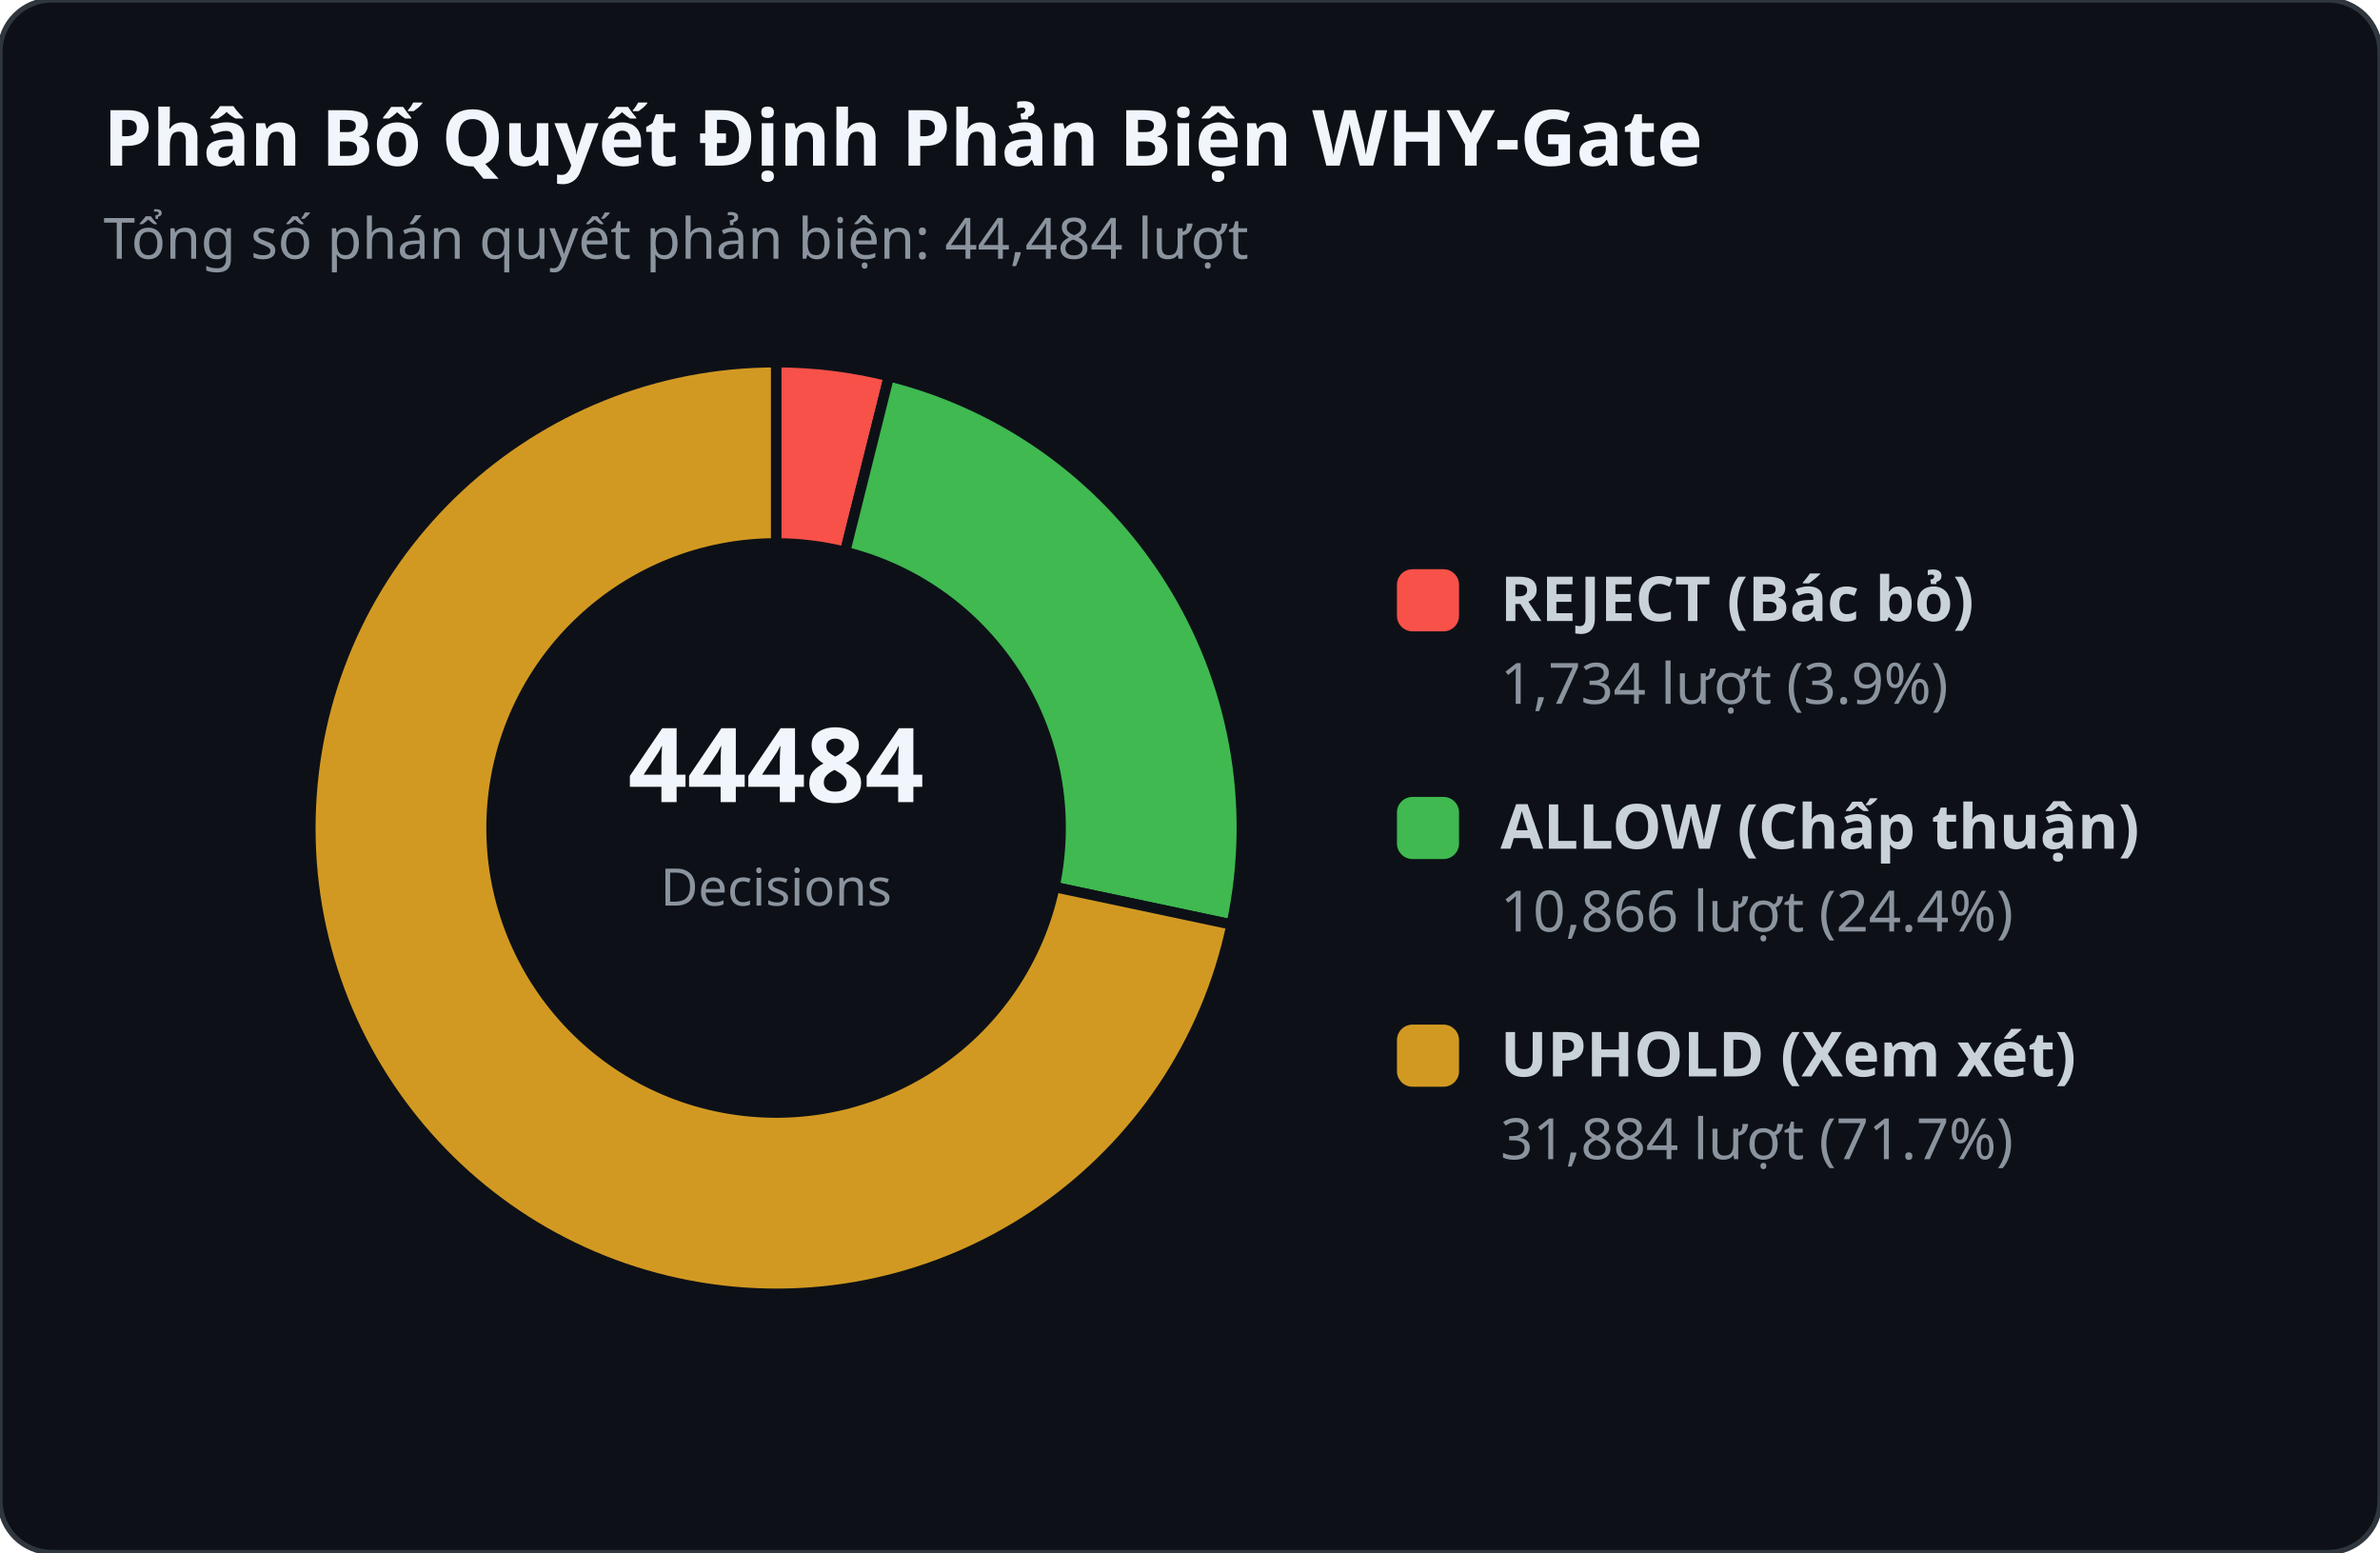
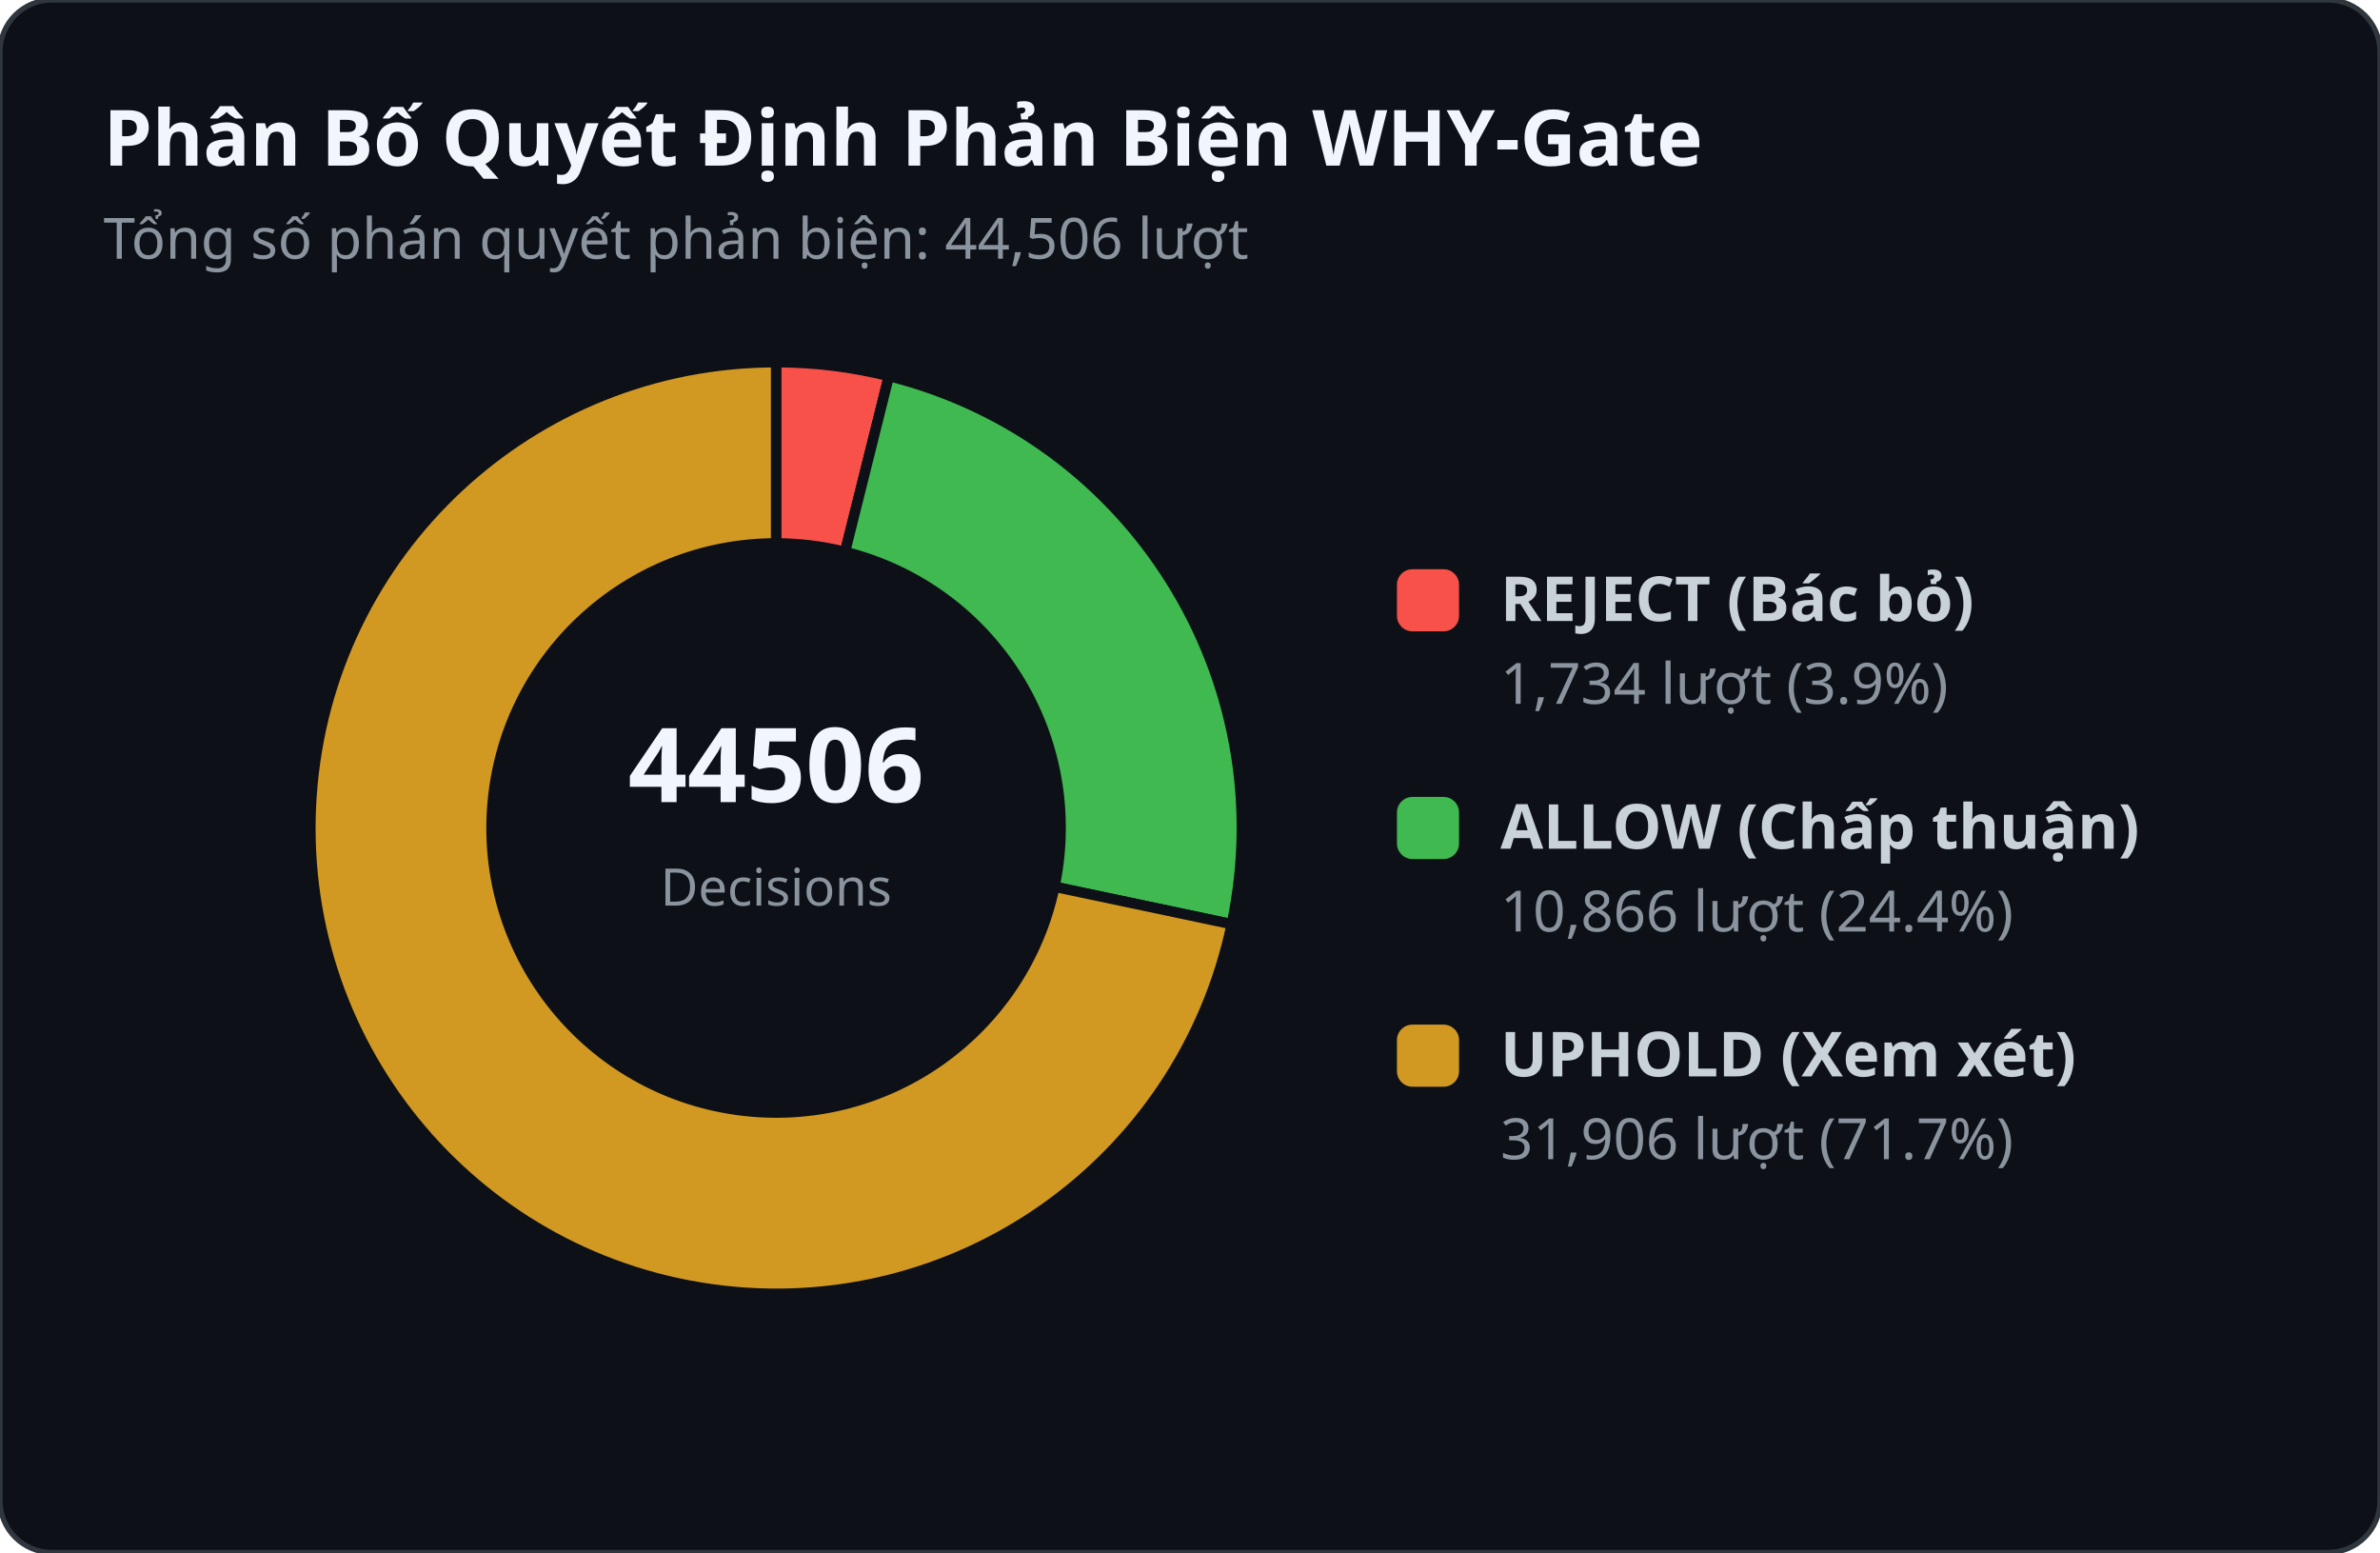
<svg xmlns="http://www.w3.org/2000/svg" width="460" height="300" viewBox="0 0 460 300">
  <rect width="460" height="300" rx="10" fill="#0d1117" stroke="#30363d" stroke-width="1" />
  <text x="20" y="32" font-family="sans-serif" font-size="15" font-weight="600" fill="#f0f6fc">Phân Bố Quyết Định Phản Biện WHY-Gate</text>
-   <text x="20" y="50" font-family="sans-serif" font-size="11" fill="#8b949e">Tổng số phán quyết phản biện: 44,484 lượt</text>
+   <text x="20" y="50" font-family="sans-serif" font-size="11" fill="#8b949e">Tổng số phán quyết phản biện: 44,506 lượt</text>
  <circle cx="150" cy="160" r="90" fill="none" stroke="#30363d" stroke-width="1" />
-   <path d="M 150.00 70.00 A 90 90 0 0 1 171.82 72.69 L 163.34 106.64 A 55 55 0 0 0 150.00 105.00 Z" fill="#f85149" stroke="#0d1117" stroke-width="2" />
-   <path d="M 171.82 72.69 A 90 90 0 0 1 238.04 178.66 L 203.80 171.41 A 55 55 0 0 0 163.34 106.64 Z" fill="#3fb950" stroke="#0d1117" stroke-width="2" />
-   <path d="M 238.04 178.66 A 90 90 0 1 1 150.00 70.00 L 150.00 105.00 A 55 55 0 1 0 203.80 171.41 Z" fill="#d29922" stroke="#0d1117" stroke-width="2" />
-   <text x="150" y="155" text-anchor="middle" font-family="sans-serif" font-size="20" font-weight="700" fill="#f0f6fc">44484</text>
+   <path d="M 150.00 70.00 A 90 90 0 0 1 171.81 72.68 L 163.33 106.64 A 55 55 0 0 0 150.00 105.00 Z" fill="#f85149" stroke="#0d1117" stroke-width="2" />
+   <path d="M 171.81 72.68 A 90 90 0 0 1 238.06 178.59 L 203.81 171.36 A 55 55 0 0 0 163.33 106.64 Z" fill="#3fb950" stroke="#0d1117" stroke-width="2" />
+   <path d="M 238.06 178.59 A 90 90 0 1 1 150.00 70.00 L 150.00 105.00 A 55 55 0 1 0 203.81 171.36 Z" fill="#d29922" stroke="#0d1117" stroke-width="2" />
+   <text x="150" y="155" text-anchor="middle" font-family="sans-serif" font-size="20" font-weight="700" fill="#f0f6fc">44506</text>
  <text x="150" y="175" text-anchor="middle" font-family="sans-serif" font-size="10" fill="#8b949e">Decisions</text>
  <rect x="270" y="110" width="12" height="12" rx="3" fill="#f85149" />
  <text x="290" y="120" font-family="sans-serif" font-size="12" font-weight="600" fill="#c9d1d9">REJECT (Bác bỏ)</text>
  <text x="290" y="136" font-family="sans-serif" font-size="11" fill="#8b949e">1,734 lượt (3.9%)</text>
  <rect x="270" y="154" width="12" height="12" rx="3" fill="#3fb950" />
  <text x="290" y="164" font-family="sans-serif" font-size="12" font-weight="600" fill="#c9d1d9">ALLOW (Chấp thuận)</text>
  <text x="290" y="180" font-family="sans-serif" font-size="11" fill="#8b949e">10,866 lượt (24.4%)</text>
  <rect x="270" y="198" width="12" height="12" rx="3" fill="#d29922" />
  <text x="290" y="208" font-family="sans-serif" font-size="12" font-weight="600" fill="#c9d1d9">UPHOLD (Xem xét)</text>
-   <text x="290" y="224" font-family="sans-serif" font-size="11" fill="#8b949e">31,884 lượt (71.7%)</text>
+   <text x="290" y="224" font-family="sans-serif" font-size="11" fill="#8b949e">31,906 lượt (71.7%)</text>
</svg>
